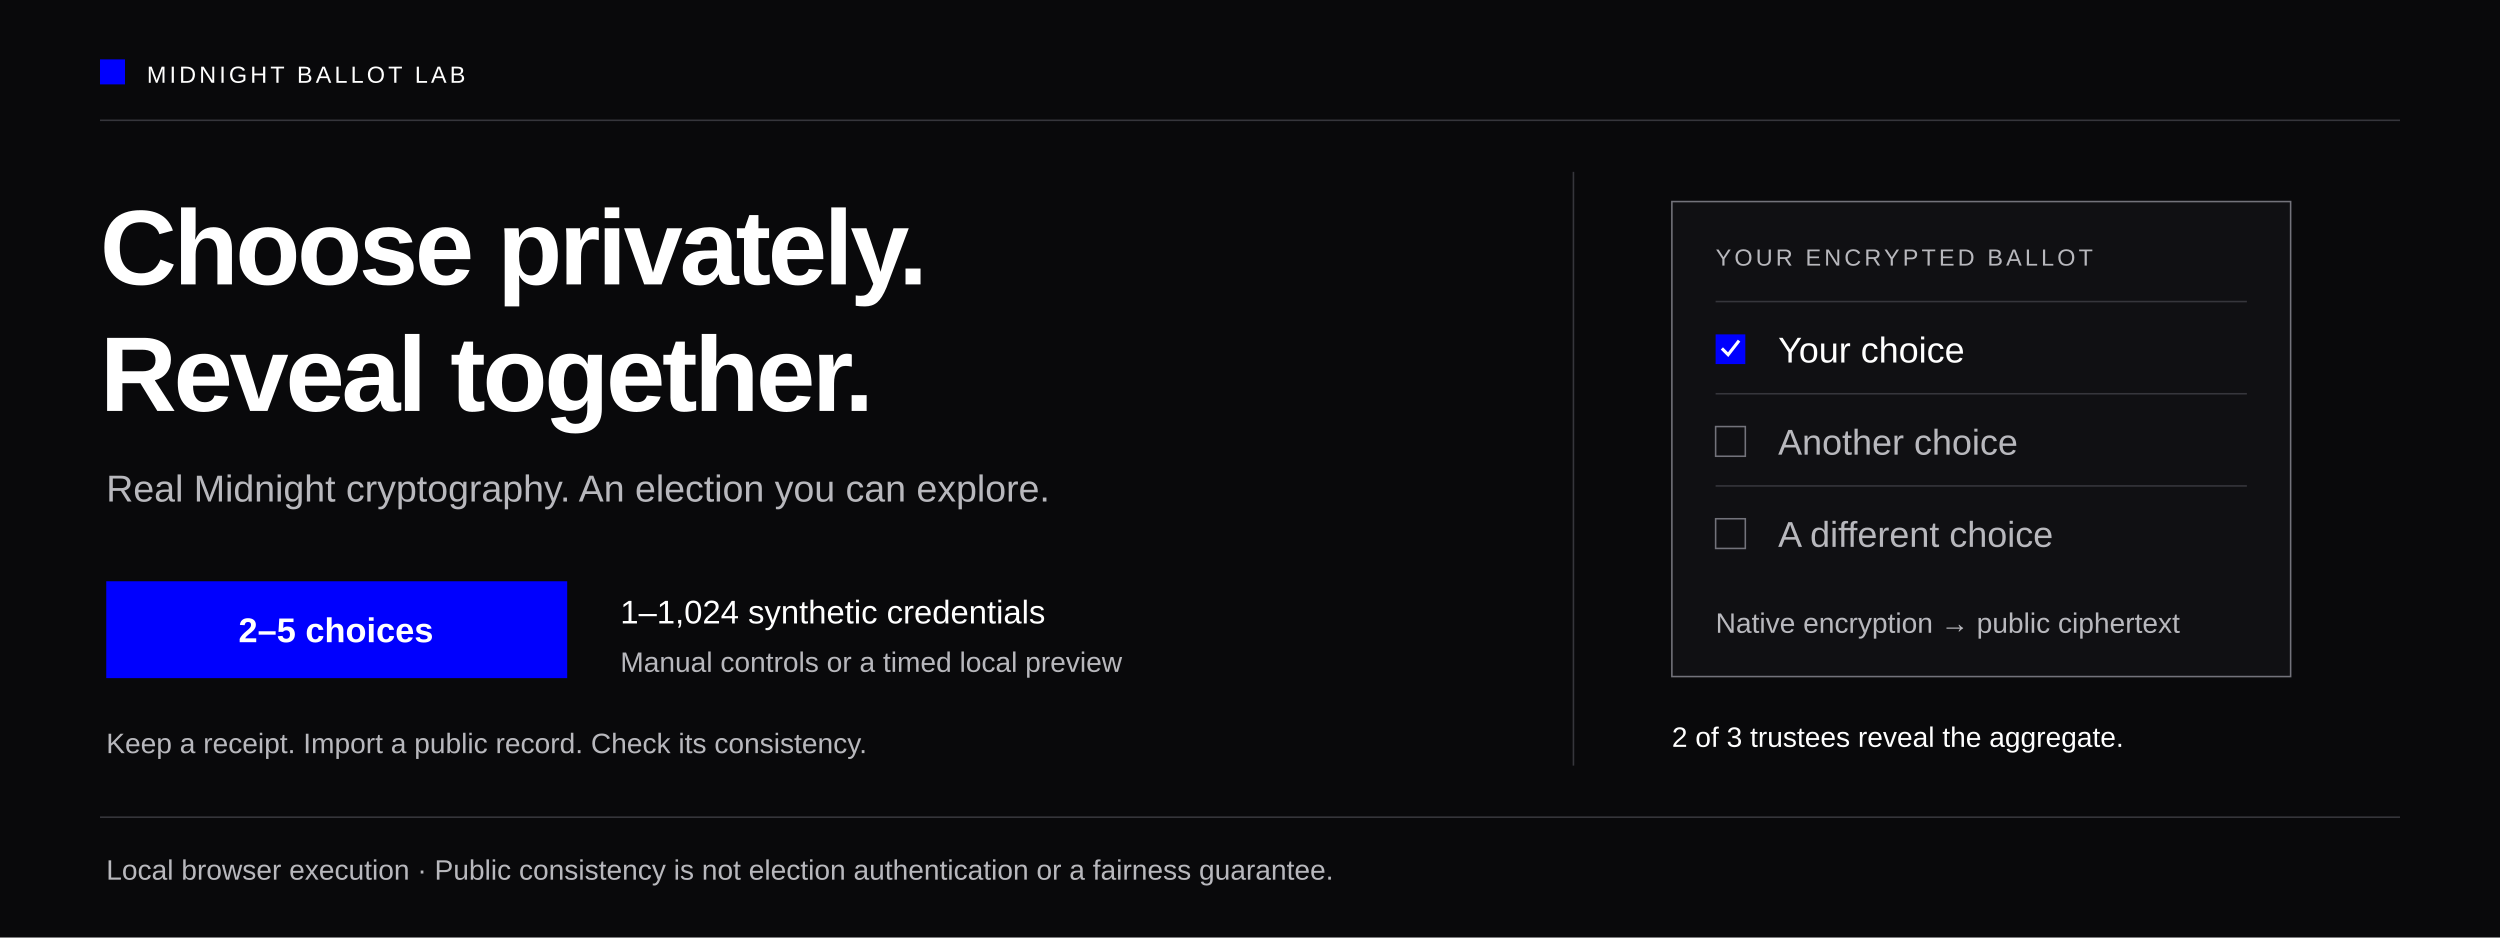
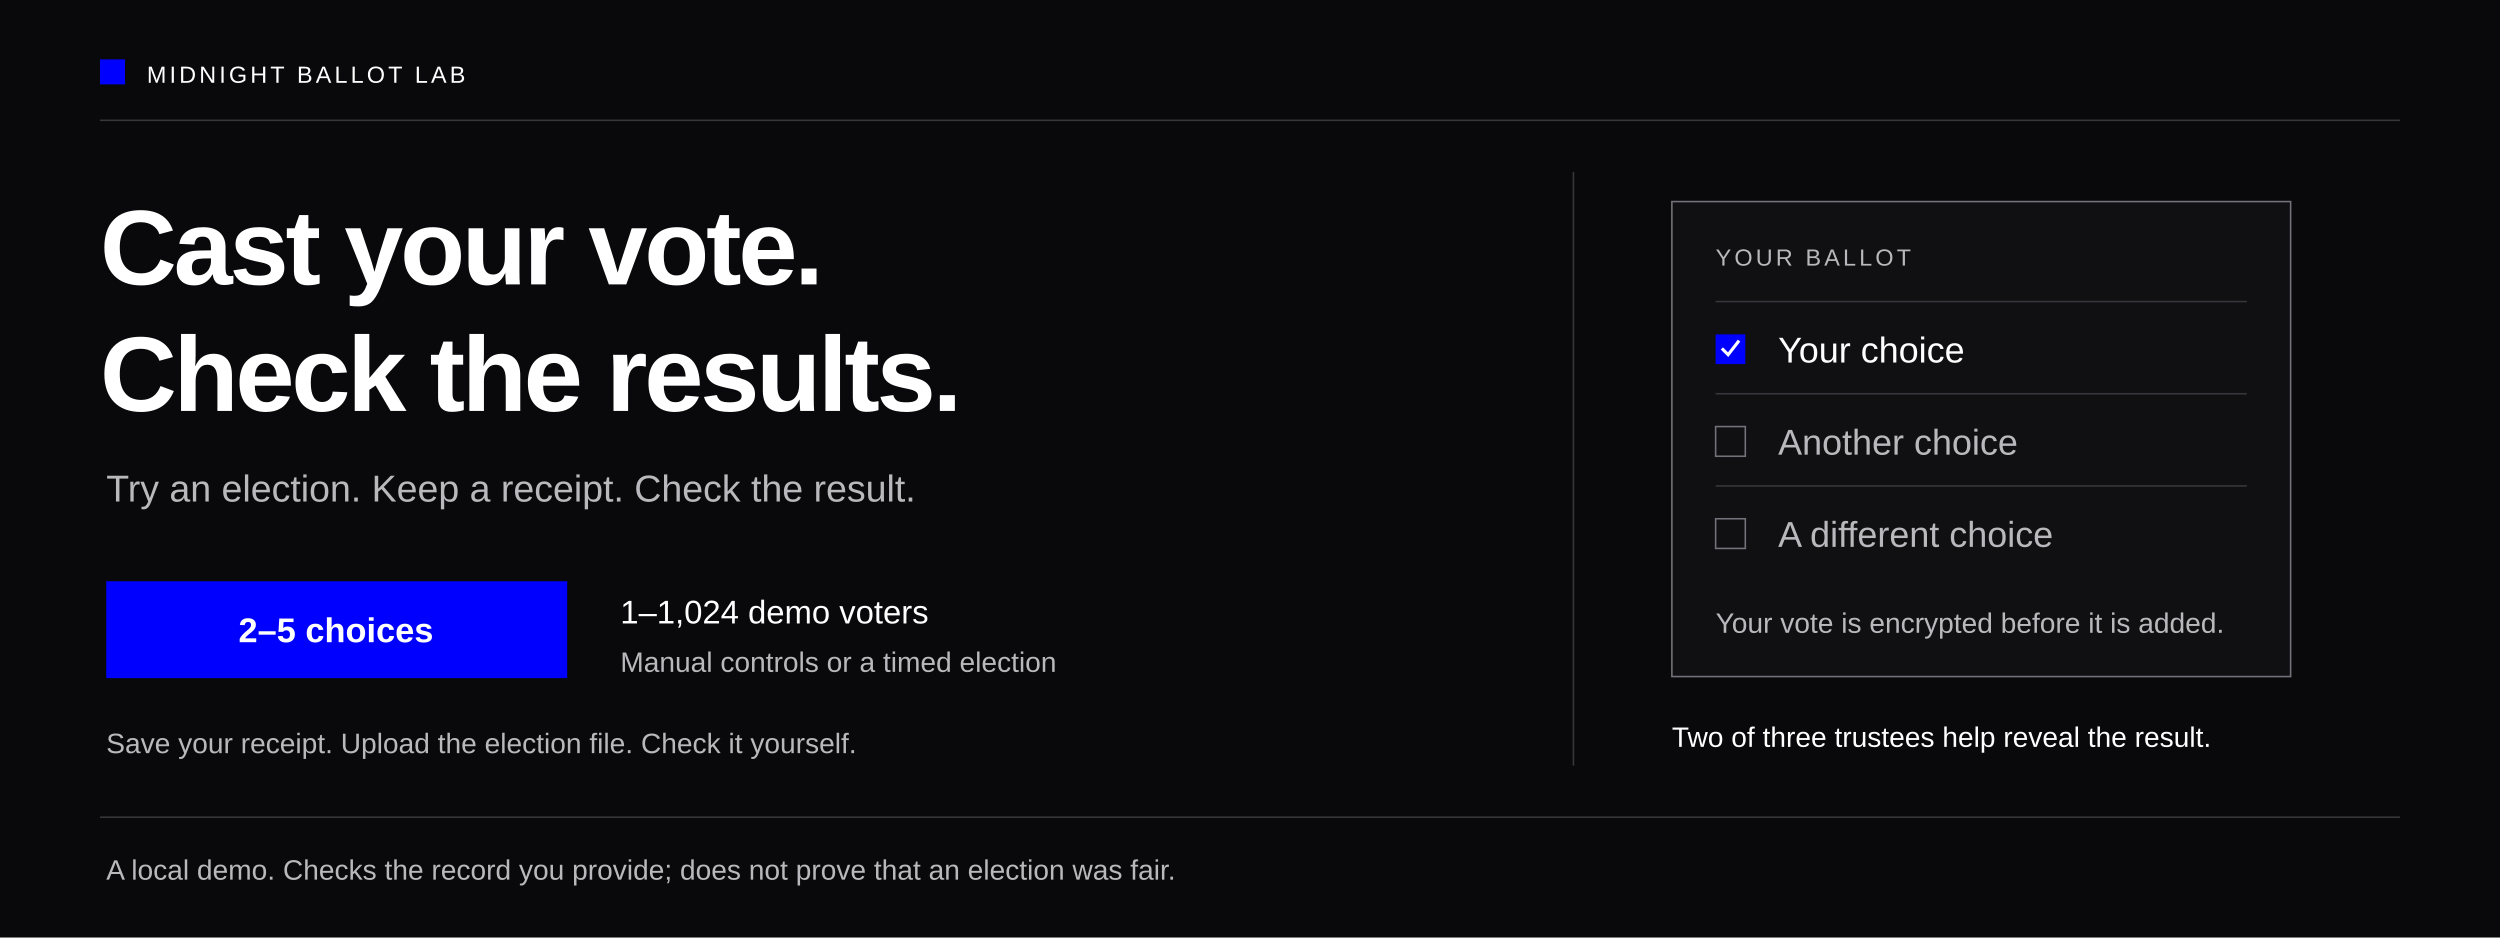
<svg xmlns="http://www.w3.org/2000/svg" width="1600" height="600" viewBox="0 0 1600 600" role="img" aria-labelledby="title description">
  <style>text{font-family:Outfit,'Segoe UI',Arial,sans-serif;fill:#fff}.muted{fill:#b8b8bd}.label{font-size:15px;letter-spacing:2px}.body{font-size:20px}</style>
  <rect width="1600" height="600" fill="#09090b" />
  <path d="M64 77H1536M64 523H1536M1007 110V490" stroke="#36363c" />
  <rect x="64" y="38" width="16" height="16" fill="#0000fe" />
  <text x="94" y="53" class="label">MIDNIGHT BALLOT LAB</text>
-   <text x="64" y="182" font-size="68" font-weight="600" letter-spacing="-2">Choose privately.</text>
-   <text x="64" y="263" font-size="68" font-weight="600" letter-spacing="-2">Reveal together.</text>
-   <text x="68" y="321" font-size="24" class="muted">Real Midnight cryptography. An election you can explore.</text>
+   <text x="64" y="182" font-size="68" font-weight="600" letter-spacing="-2">Cast your vote.</text>
+   <text x="64" y="263" font-size="68" font-weight="600" letter-spacing="-2">Check the results.</text>
+   <text x="68" y="321" font-size="24" class="muted">Try an election. Keep a receipt. Check the result.</text>
  <rect x="68" y="372" width="295" height="62" fill="#0000fe" />
  <text x="215" y="411" font-size="22" font-weight="600" text-anchor="middle">2–5 choices</text>
-   <text x="397" y="399" font-size="21">1–1,024 synthetic credentials</text>
-   <text x="397" y="430" font-size="18" class="muted">Manual controls or a timed local preview</text>
-   <text x="68" y="482" font-size="18" class="muted">Keep a receipt. Import a public record. Check its consistency.</text>
+   <text x="397" y="399" font-size="21">1–1,024 demo voters</text>
+   <text x="397" y="430" font-size="18" class="muted">Manual controls or a timed election</text>
+   <text x="68" y="482" font-size="18" class="muted">Save your receipt. Upload the election file. Check it yourself.</text>
  <rect x="1070" y="129" width="396" height="304" fill="#101013" stroke="#73737b" />
-   <text x="1098" y="170" class="label muted">YOUR ENCRYPTED BALLOT</text>
+   <text x="1098" y="170" class="label muted">YOUR BALLOT</text>
  <path d="M1098 193H1438M1098 252H1438M1098 311H1438" stroke="#36363c" />
  <rect x="1098" y="214" width="19" height="19" fill="#0000fe" />
  <path d="m1102 223 4 4 7-9" fill="none" stroke="#fff" stroke-width="2" />
  <text x="1138" y="232" font-size="23">Your choice</text>
  <rect x="1098" y="273" width="19" height="19" fill="none" stroke="#73737b" />
  <text x="1138" y="291" font-size="23" class="muted">Another choice</text>
  <rect x="1098" y="332" width="19" height="19" fill="none" stroke="#73737b" />
  <text x="1138" y="350" font-size="23" class="muted">A different choice</text>
-   <text x="1098" y="405" font-size="18" class="muted">Native encryption → public ciphertext</text>
-   <text x="1070" y="478" font-size="18">2 of 3 trustees reveal the aggregate.</text>
-   <text x="68" y="563" font-size="18" class="muted">Local browser execution · Public consistency is not election authentication or a fairness guarantee.</text>
+   <text x="1098" y="405" font-size="18" class="muted">Your vote is encrypted before it is added.</text>
+   <text x="1070" y="478" font-size="18">Two of three trustees help reveal the result.</text>
+   <text x="68" y="563" font-size="18" class="muted">A local demo. Checks the record you provide; does not prove that an election was fair.</text>
</svg>
